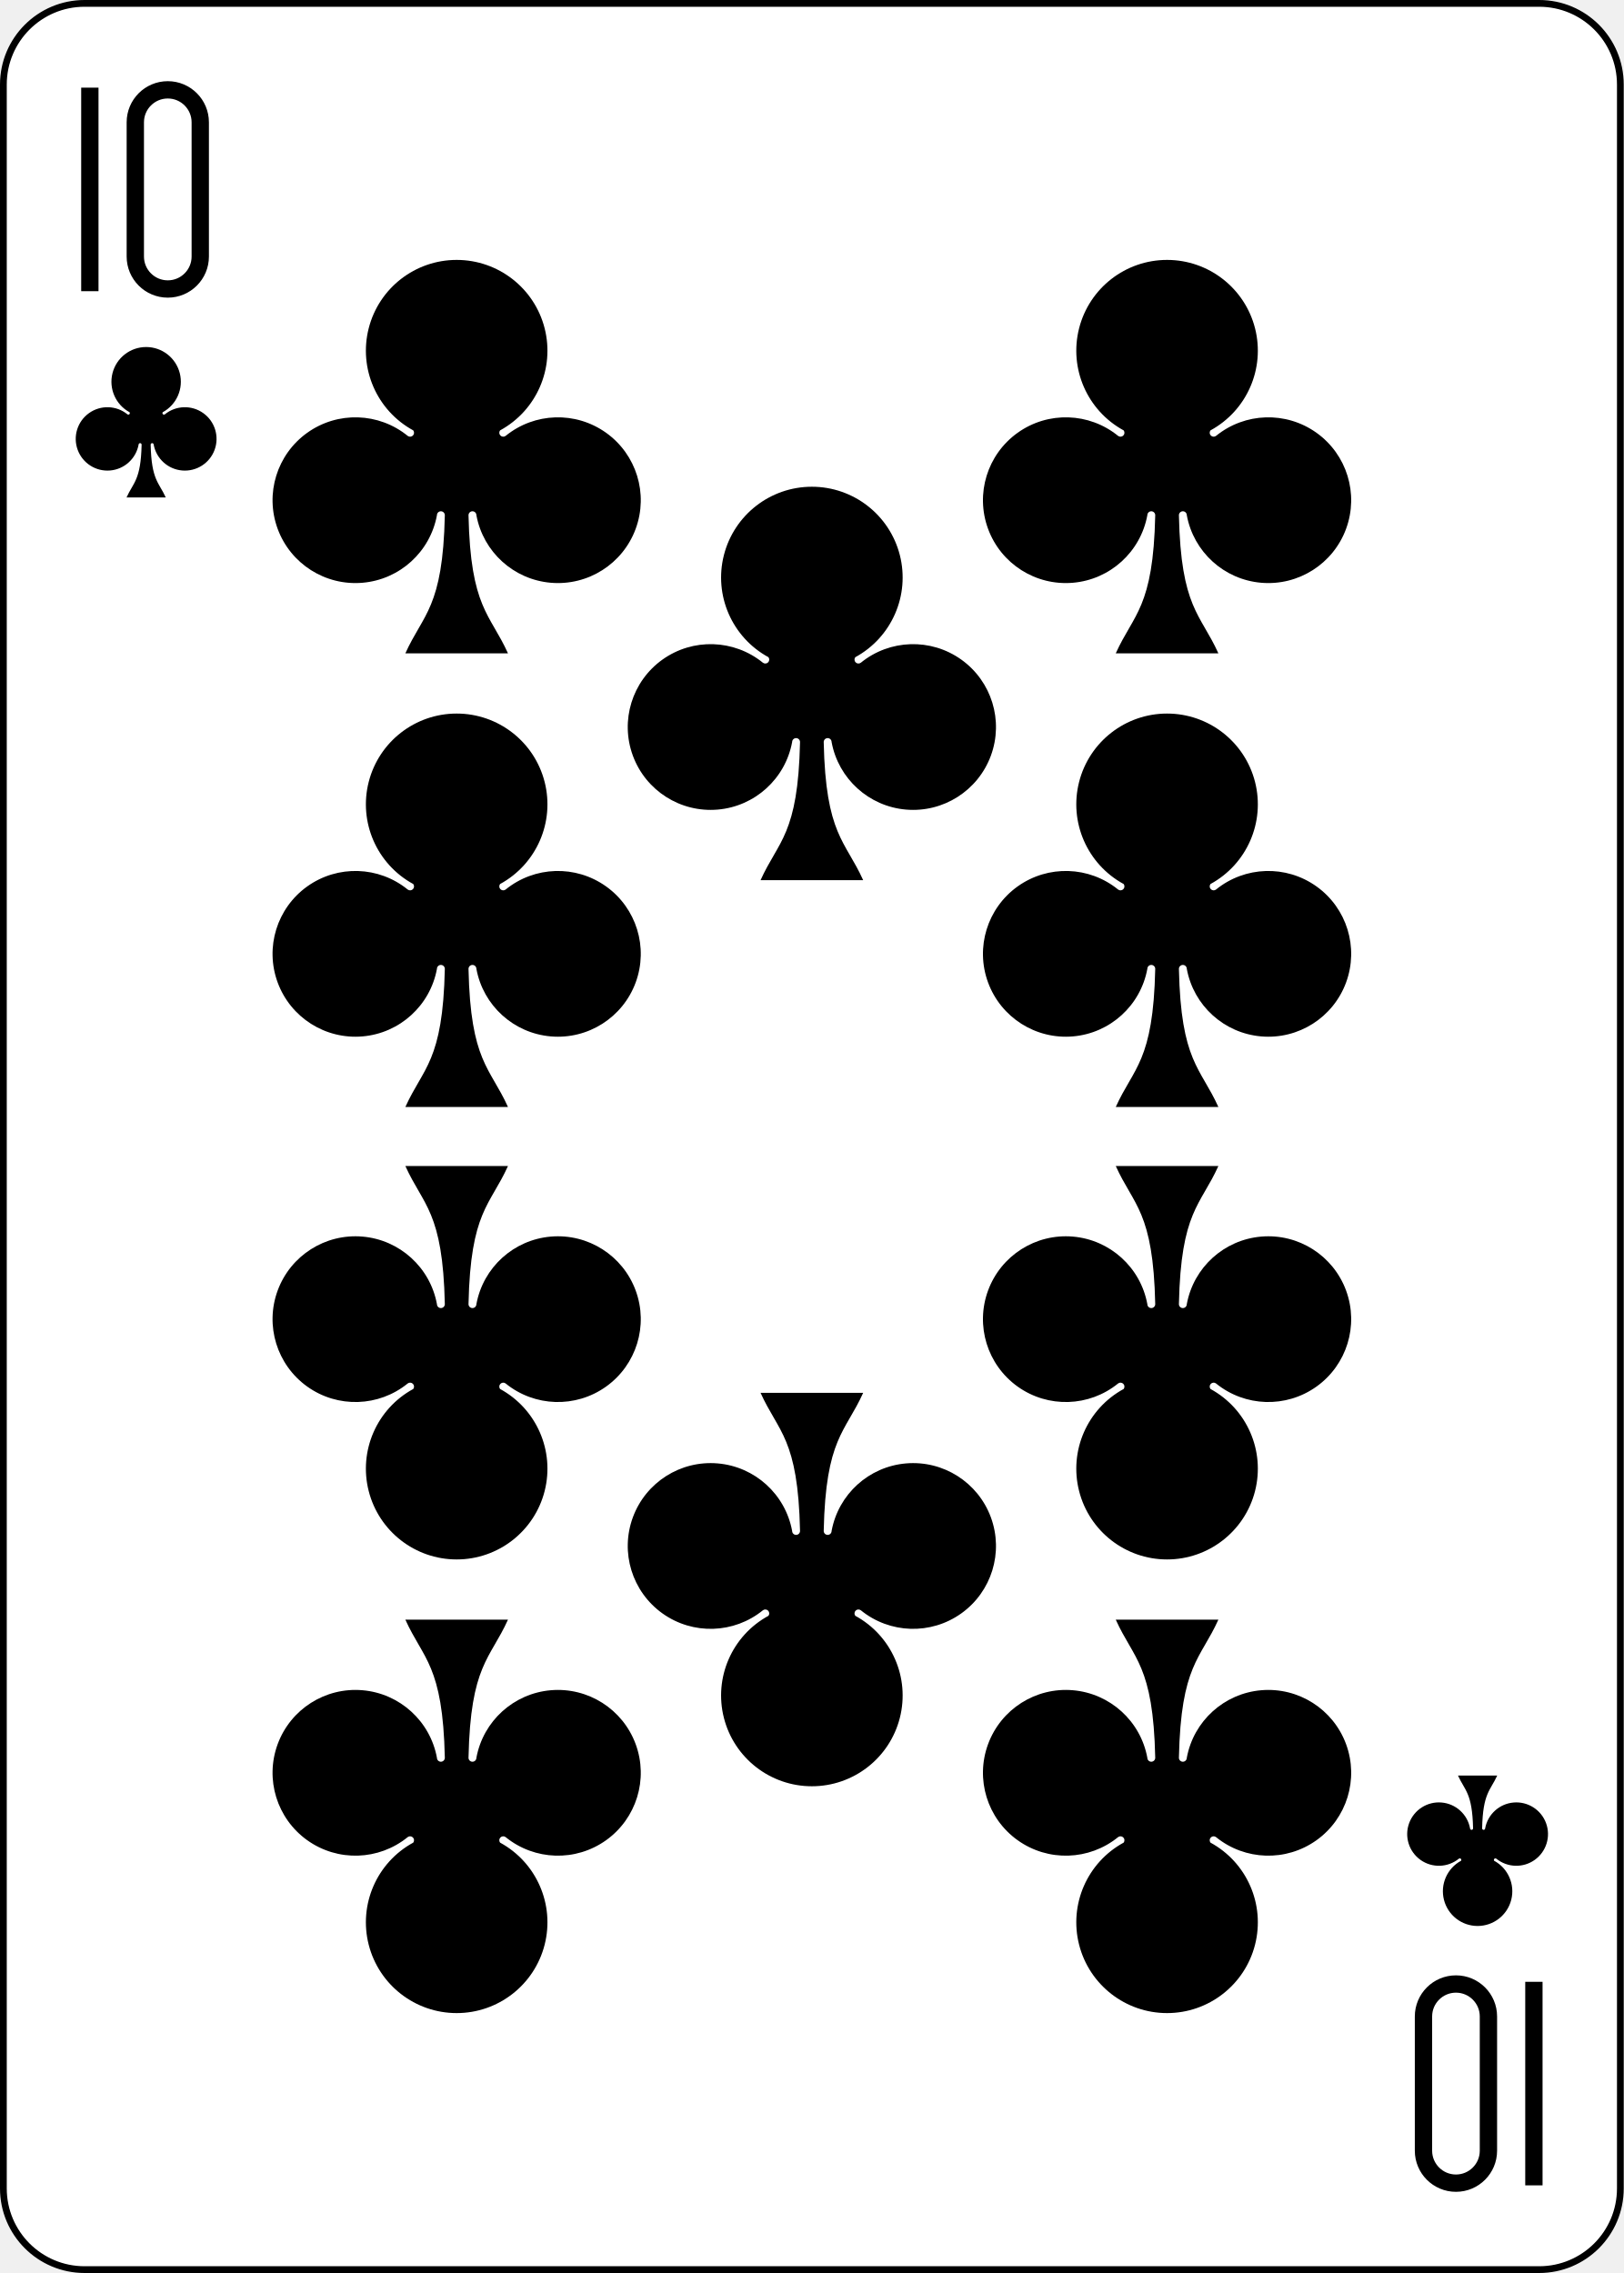
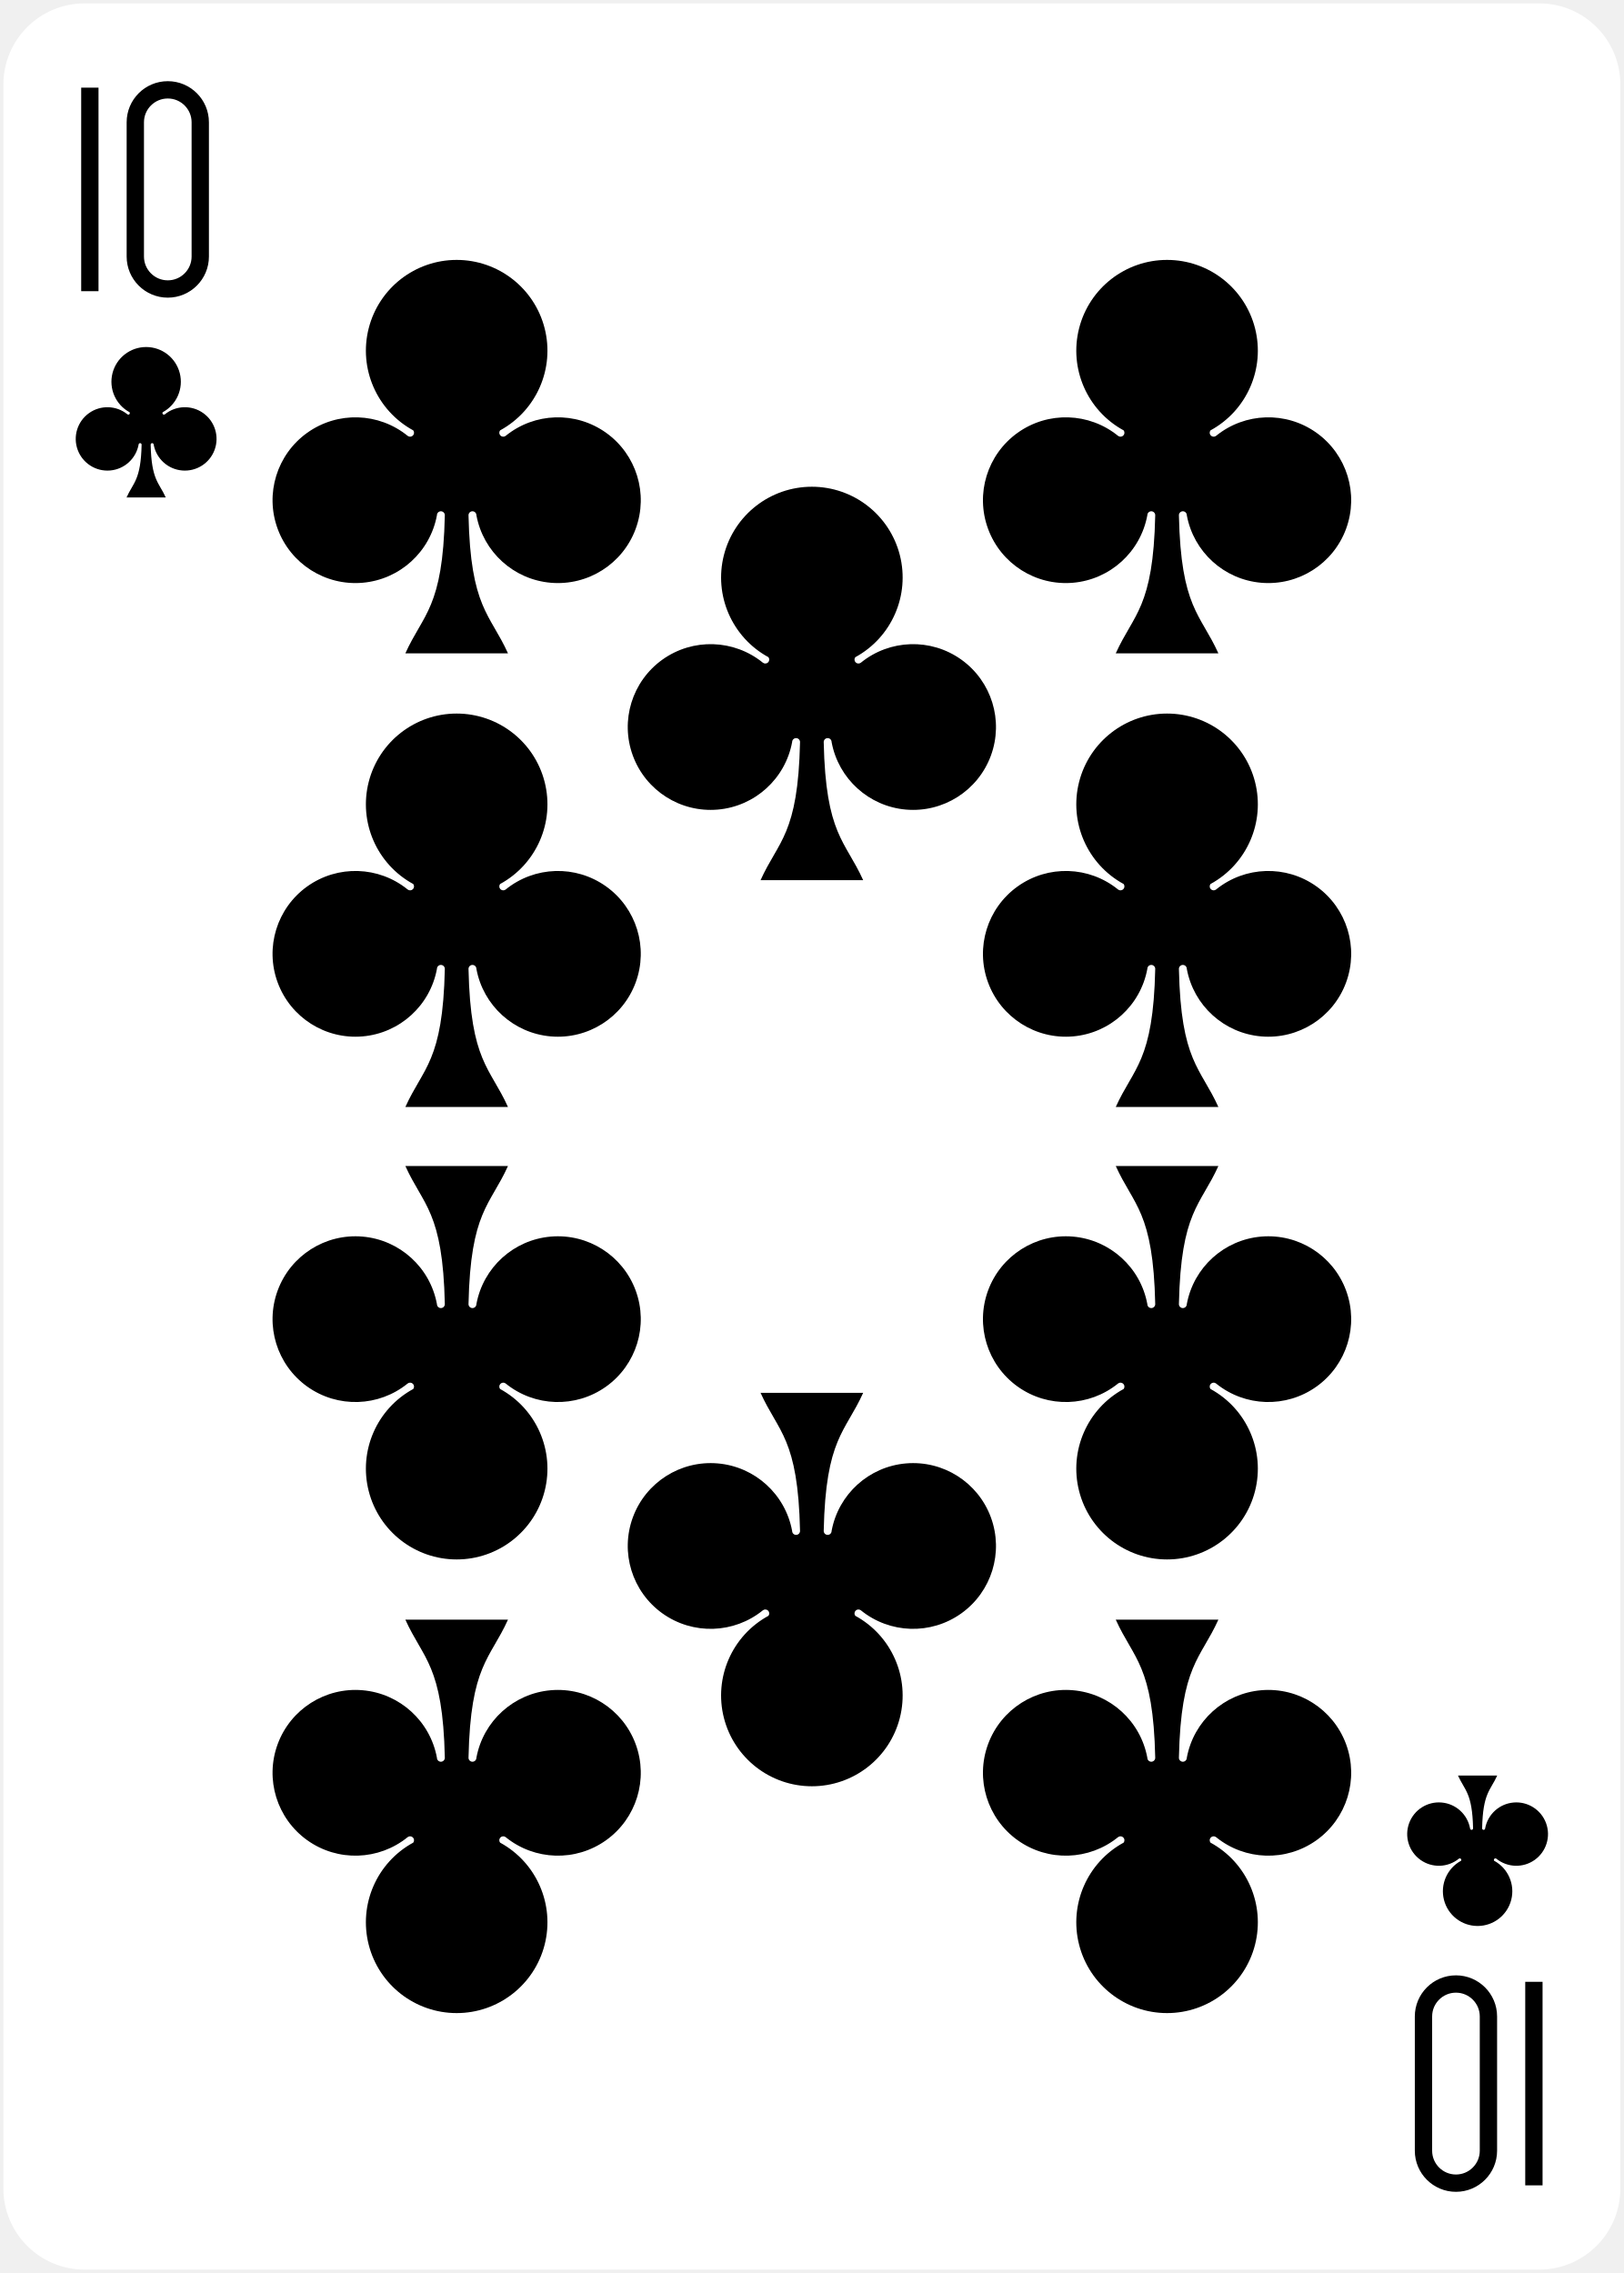
<svg xmlns="http://www.w3.org/2000/svg" xmlns:xlink="http://www.w3.org/1999/xlink" class="card" face="TC" height="3.5in" preserveAspectRatio="none" viewBox="-120 -168 240 336" width="2.5in">
  <defs>
    <symbol id="SCT" viewBox="-600 -600 1200 1200" preserveAspectRatio="xMinYMid">
      <path d="M30 150C35 385 85 400 130 500L-130 500C-85 400 -35 385 -30 150A10 10 0 0 0 -50 150A210 210 0 1 1 -124 -51A10 10 0 0 0 -110 -65A230 230 0 1 1 110 -65A10 10 0 0 0 124 -51A210 210 0 1 1 50 150A10 10 0 0 0 30 150Z" fill="black" />
    </symbol>
    <symbol id="VCT" viewBox="-500 -500 1000 1000" preserveAspectRatio="xMinYMid">
      <path d="M-260 430L-260 -430M-50 0L-50 -310A150 150 0 0 1 250 -310L250 310A150 150 0 0 1 -50 310Z" stroke="black" stroke-width="80" stroke-linecap="square" stroke-miterlimit="1.5" fill="none" />
    </symbol>
  </defs>
-   <rect width="239" height="335" x="-119.5" y="-167.5" rx="12" ry="12" fill="white" stroke="black" />
+   <rect width="239" height="335" x="-119.5" y="-167.5" rx="12" ry="12" fill="white" />
  <use xlink:href="#VCT" height="32" width="32" x="-114.4" y="-156" />
  <use xlink:href="#SCT" height="26.769" width="26.769" x="-111.784" y="-119" />
  <use xlink:href="#SCT" height="70" width="70" x="-87.501" y="-135.588" />
  <use xlink:href="#SCT" height="70" width="70" x="17.501" y="-135.588" />
  <use xlink:href="#SCT" height="70" width="70" x="-87.501" y="-68.529" />
  <use xlink:href="#SCT" height="70" width="70" x="17.501" y="-68.529" />
  <use xlink:href="#SCT" height="70" width="70" x="-35" y="-102.058" />
  <g transform="rotate(180)">
    <use xlink:href="#VCT" height="32" width="32" x="-114.4" y="-156" />
    <use xlink:href="#SCT" height="26.769" width="26.769" x="-111.784" y="-119" />
    <use xlink:href="#SCT" height="70" width="70" x="-87.501" y="-135.588" />
    <use xlink:href="#SCT" height="70" width="70" x="17.501" y="-135.588" />
    <use xlink:href="#SCT" height="70" width="70" x="-87.501" y="-68.529" />
    <use xlink:href="#SCT" height="70" width="70" x="17.501" y="-68.529" />
    <use xlink:href="#SCT" height="70" width="70" x="-35" y="-102.058" />
  </g>
</svg>
